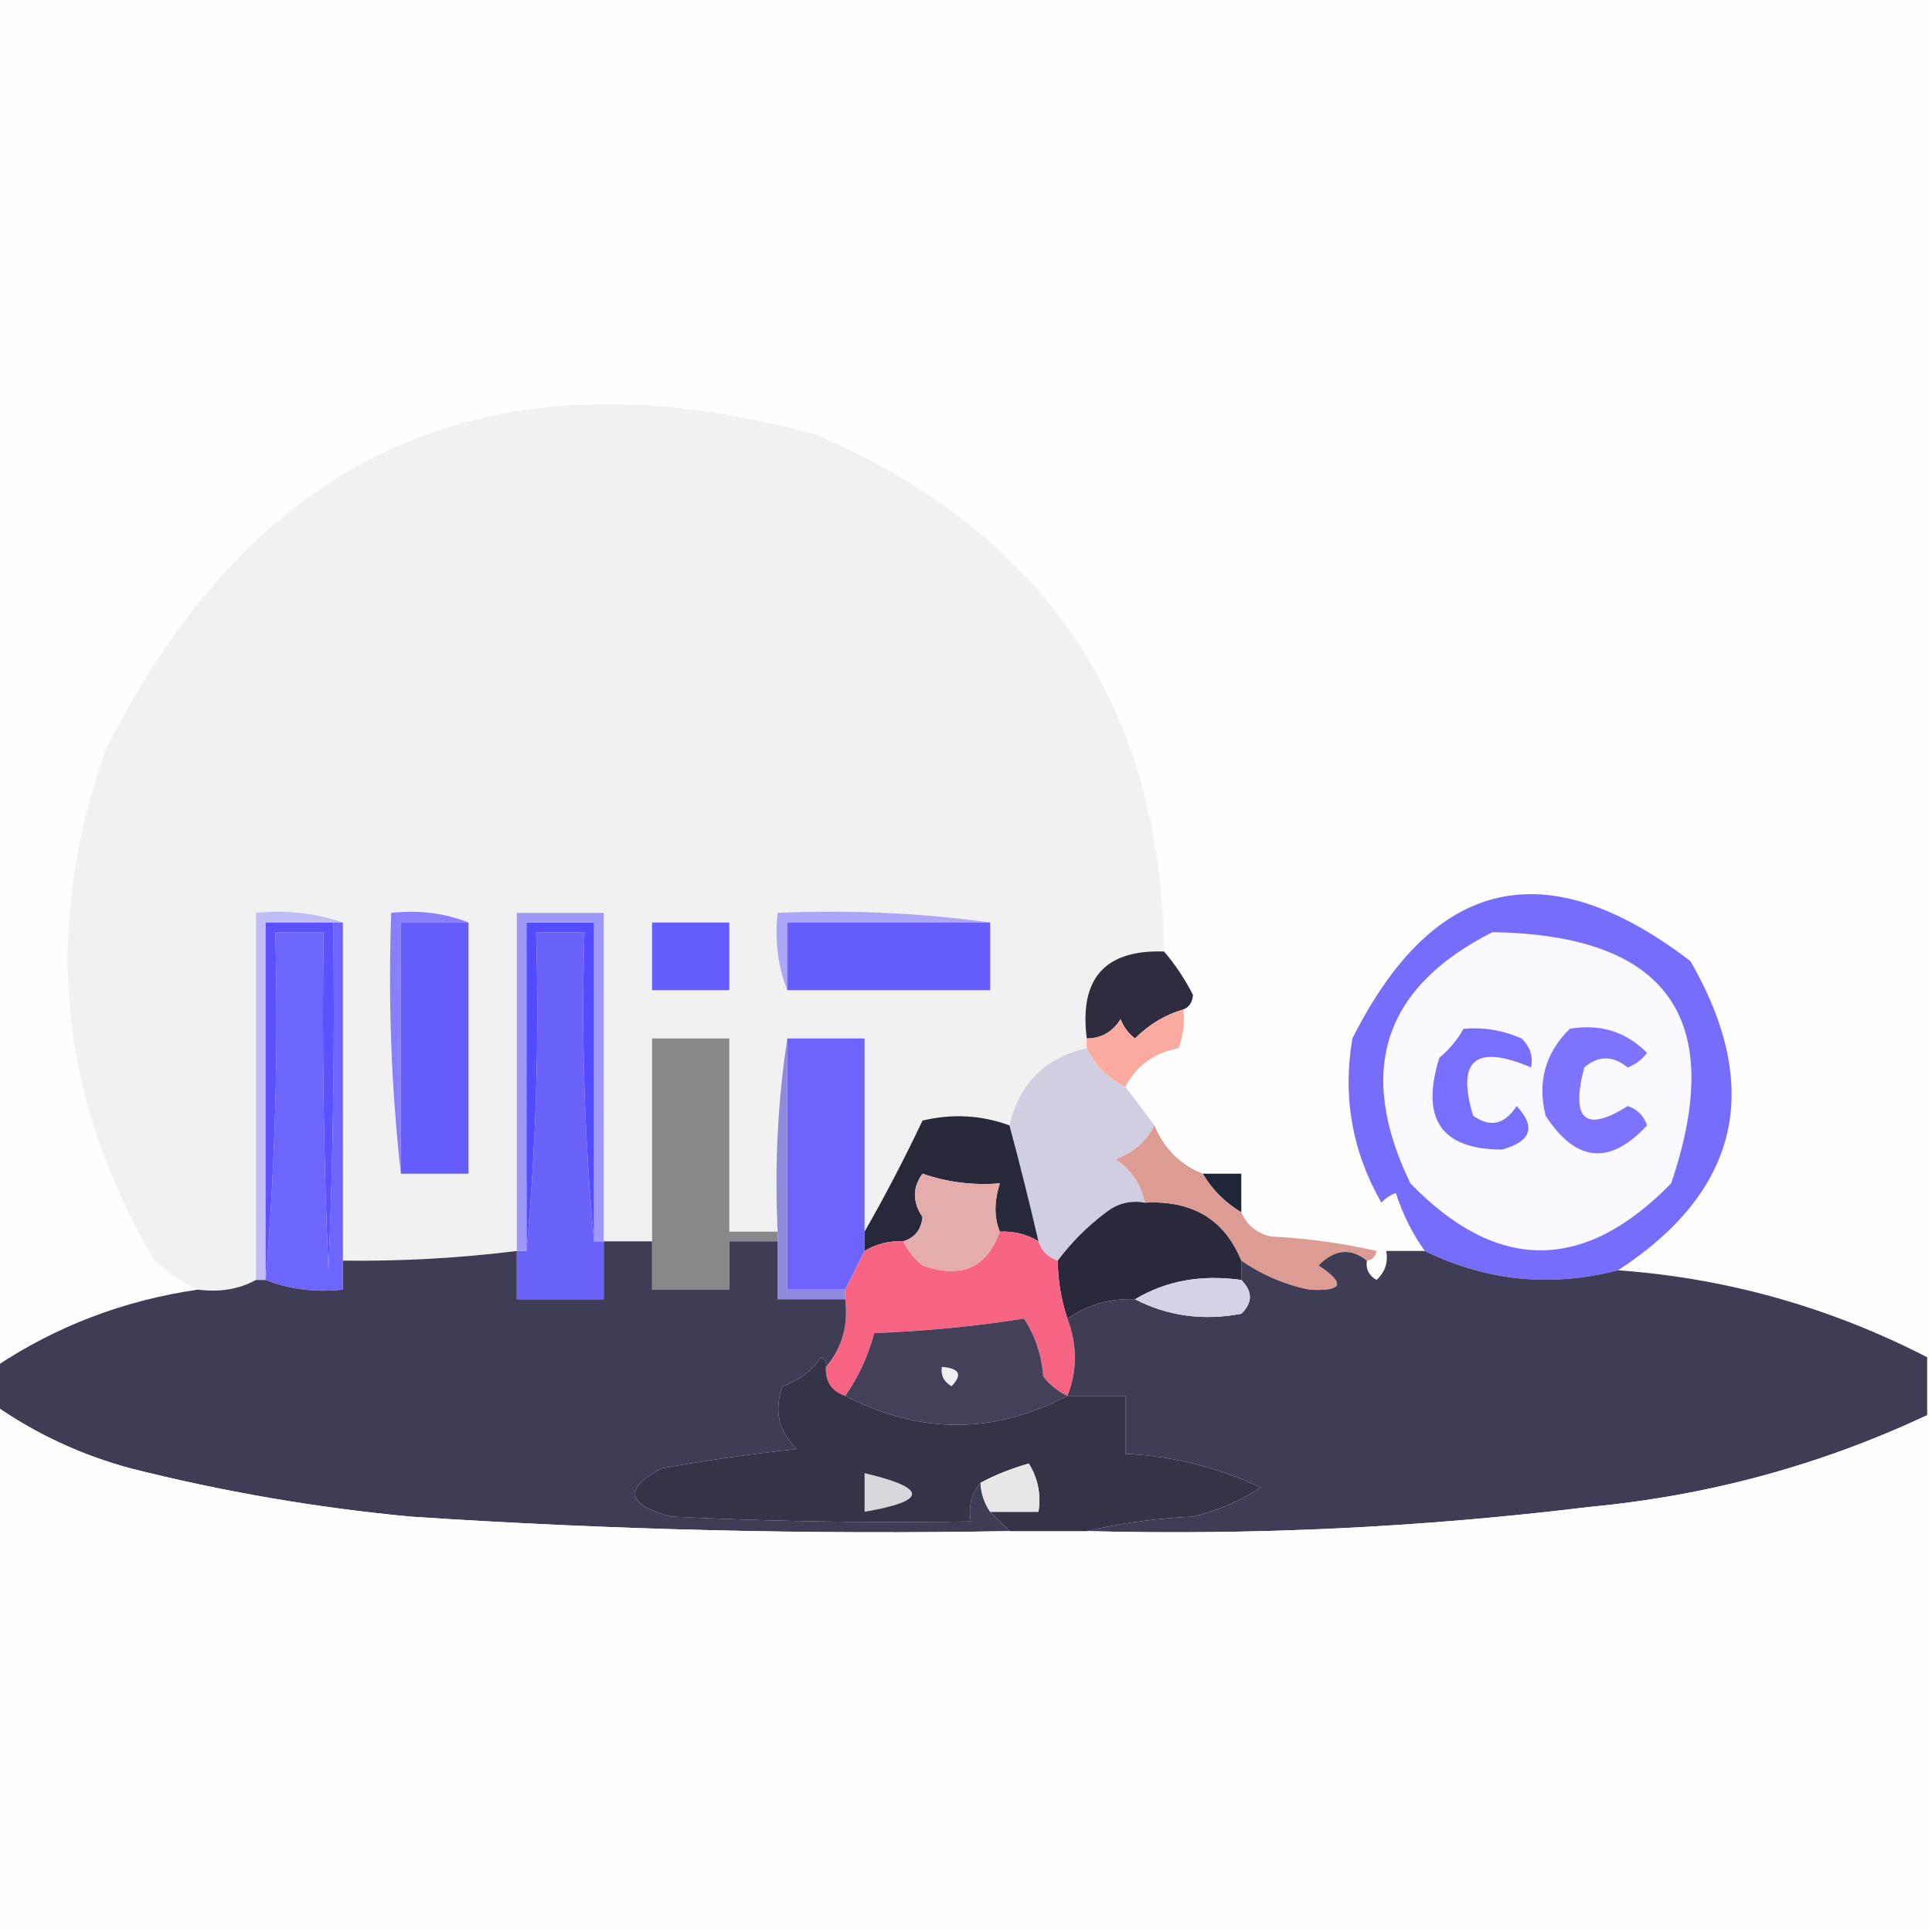
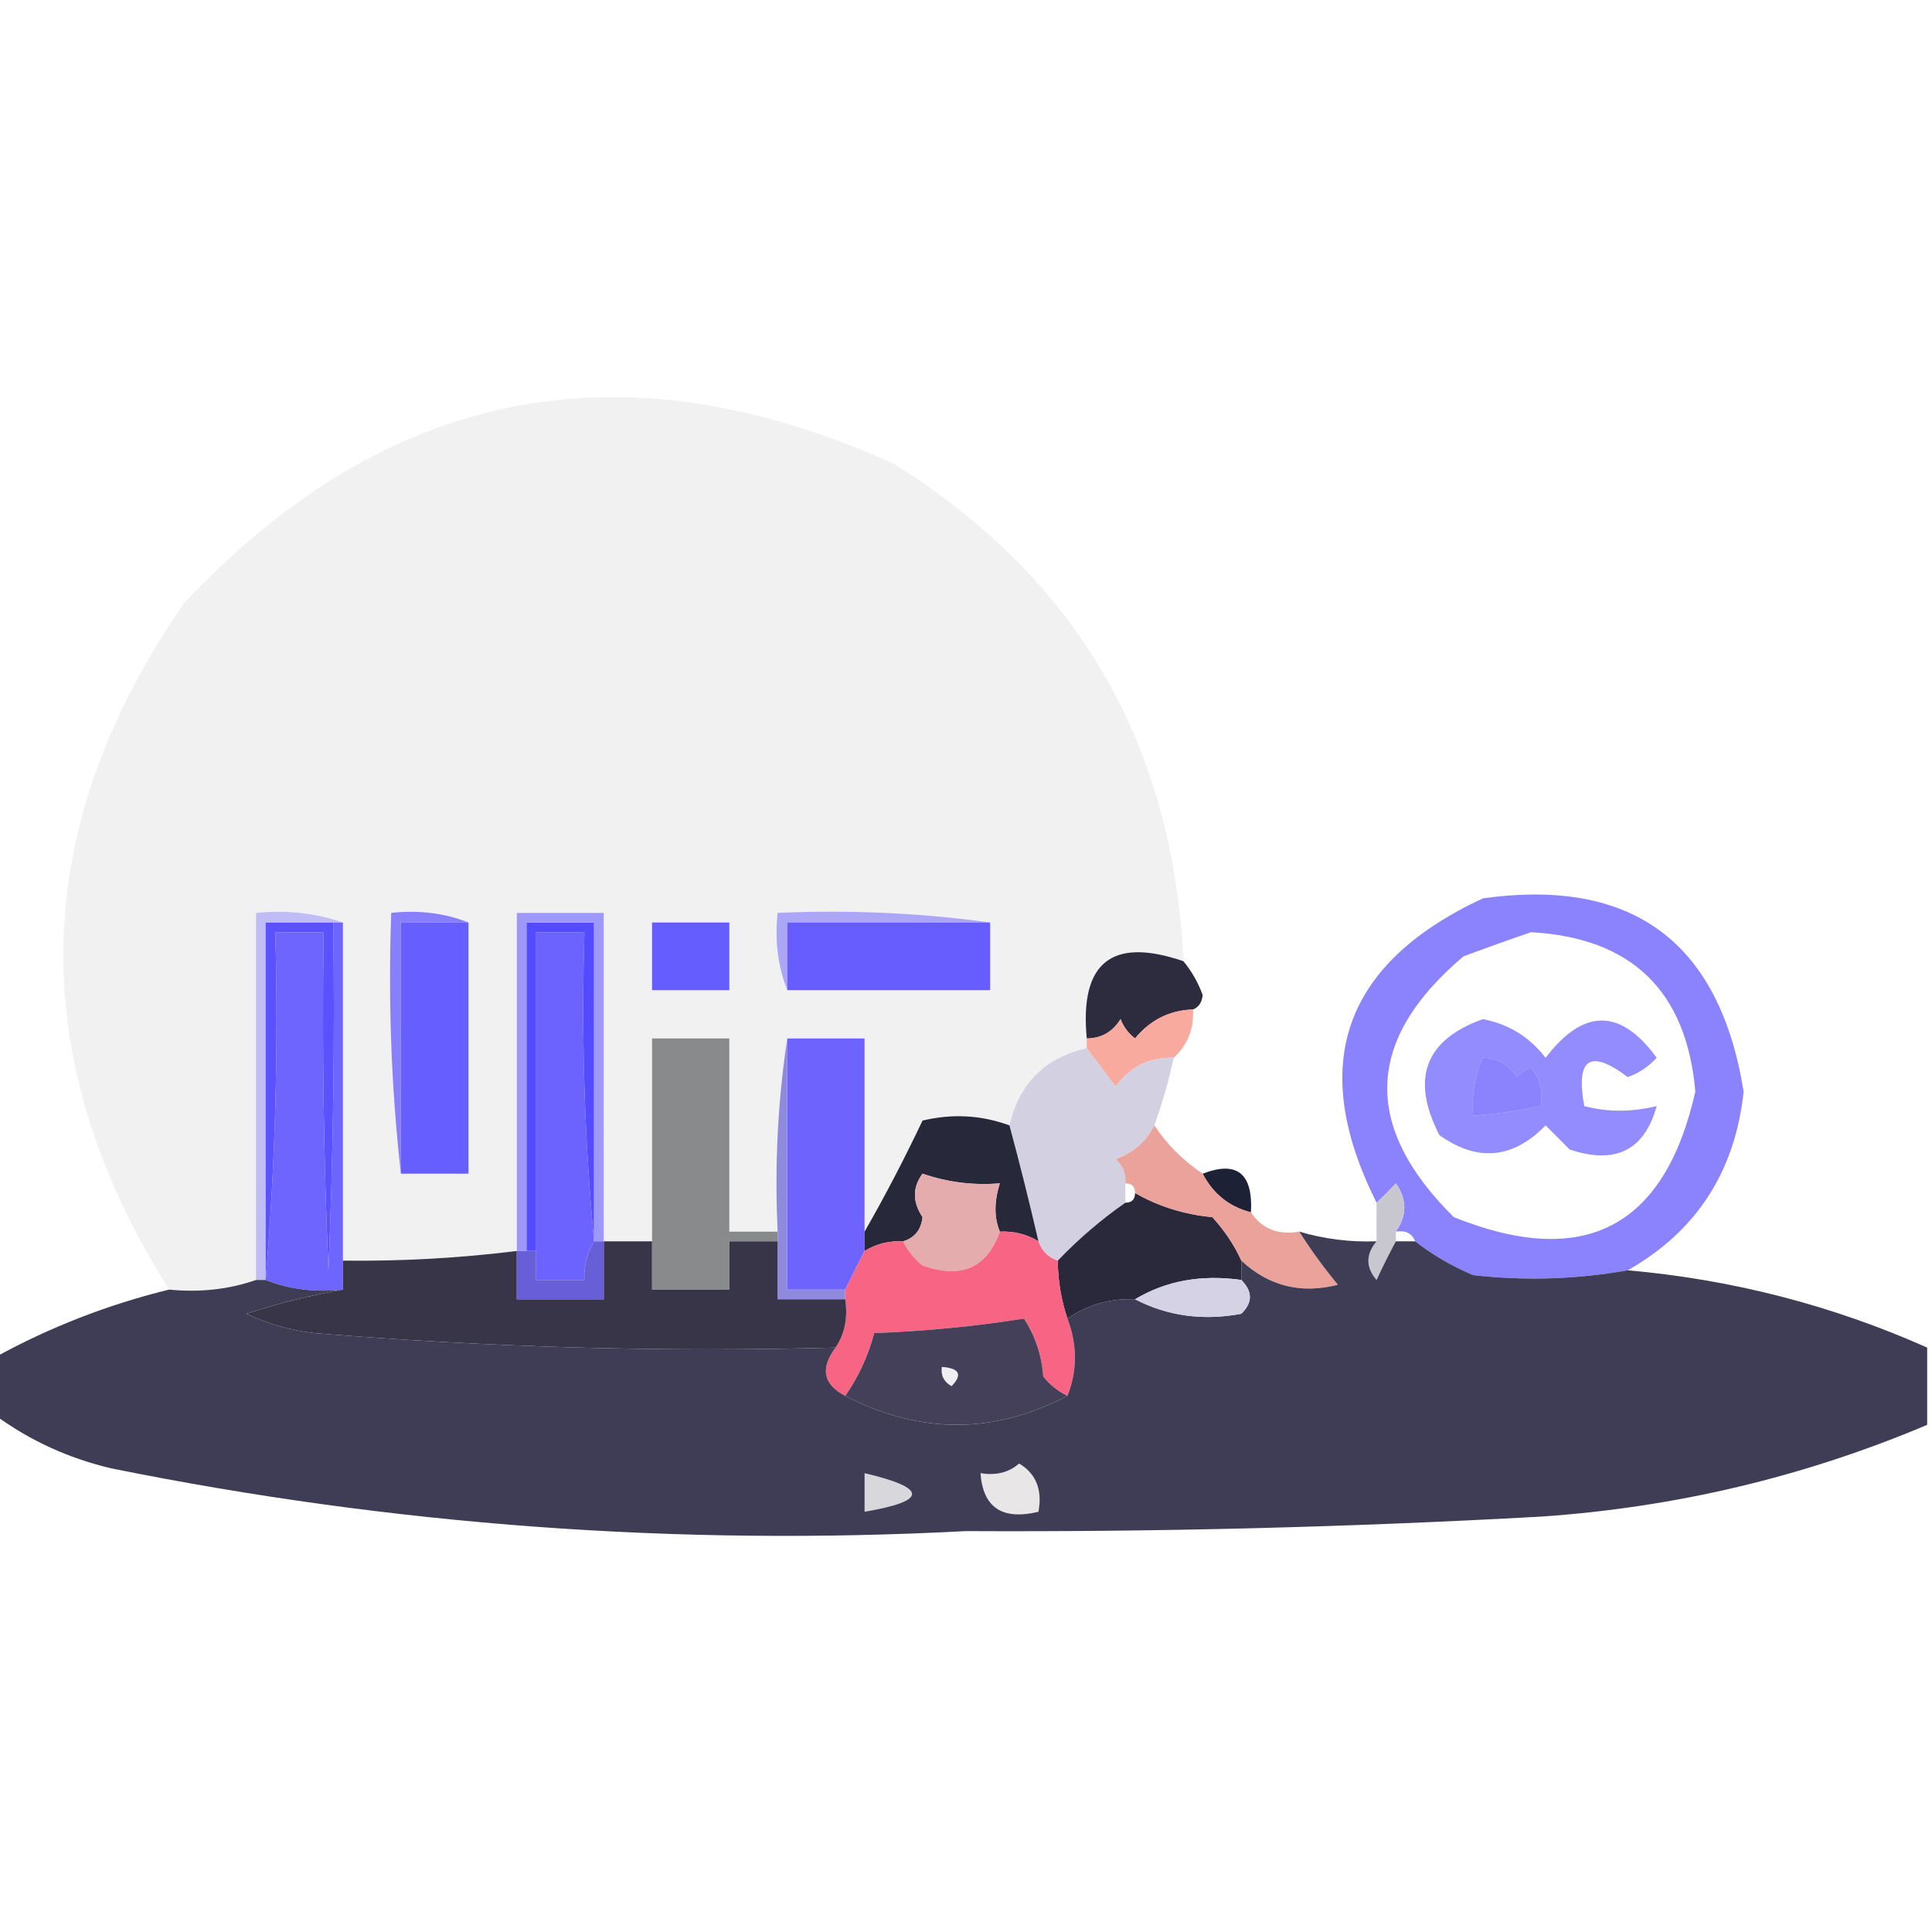
<svg xmlns="http://www.w3.org/2000/svg" version="1.1" width="200px" height="200px" style="shape-rendering:geometricPrecision; text-rendering:geometricPrecision; image-rendering:optimizeQuality; fill-rule:evenodd; clip-rule:evenodd">
  <g>
-     <path style="opacity:1" fill="#fefefe" d="M -0.5,-0.5 C 66.167,-0.5 132.833,-0.5 199.5,-0.5C 199.5,46.5 199.5,93.5 199.5,140.5C 189.384,135.306 178.717,132.306 167.5,131.5C 180.05,123.298 182.55,112.631 175,99.5C 160.084,88.089 148.417,90.756 140,107.5C 138.966,113.527 139.966,119.194 143,124.5C 143.414,124.043 143.914,123.709 144.5,123.5C 145.206,125.704 146.206,127.704 147.5,129.5C 146.167,129.5 144.833,129.5 143.5,129.5C 143.719,130.675 143.386,131.675 142.5,132.5C 141.702,132.043 141.369,131.376 141.5,130.5C 142.043,130.44 142.376,130.107 142.5,129.5C 138.878,128.675 135.211,128.175 131.5,128C 130.058,127.623 129.058,126.79 128.5,125.5C 128.5,124.167 128.5,122.833 128.5,121.5C 127.167,121.5 125.833,121.5 124.5,121.5C 122.184,120.578 120.517,118.911 119.5,116.5C 118.488,115.128 117.488,113.795 116.5,112.5C 117.646,110.333 119.479,109 122,108.5C 122.49,107.207 122.657,105.873 122.5,104.5C 123.097,104.265 123.43,103.765 123.5,103C 122.652,101.334 121.652,99.834 120.5,98.5C 120.175,73.067 108.175,55.234 84.5,45C 51.023,35.827 26.523,46.66 11,77.5C 4.35,95.965 6.017,113.632 16,130.5C 17.409,131.781 18.909,132.781 20.5,133.5C 12.83,134.609 5.83,137.276 -0.5,141.5C -0.5,94.167 -0.5,46.833 -0.5,-0.5 Z" />
+     <path style="opacity:0.993" fill="#f1f1f1" d="M 122.5,99.5 C 115.087,96.965 111.754,99.632 112.5,107.5C 112.5,107.833 112.5,108.167 112.5,108.5C 108.167,109.5 105.5,112.167 104.5,116.5C 101.592,115.431 98.592,115.264 95.5,116C 93.591,120.023 91.591,123.856 89.5,127.5C 89.5,120.833 89.5,114.167 89.5,107.5C 86.833,107.5 84.167,107.5 81.5,107.5C 80.509,113.979 80.176,120.646 80.5,127.5C 78.833,127.5 77.167,127.5 75.5,127.5C 75.5,120.833 75.5,114.167 75.5,107.5C 72.833,107.5 70.167,107.5 67.5,107.5C 67.5,114.5 67.5,121.5 67.5,128.5C 65.833,128.5 64.167,128.5 62.5,128.5C 62.5,117.167 62.5,105.833 62.5,94.5C 59.5,94.5 56.5,94.5 53.5,94.5C 53.5,106.167 53.5,117.833 53.5,129.5C 47.529,130.241 41.529,130.575 35.5,130.5C 35.5,118.833 35.5,107.167 35.5,95.5C 32.713,94.523 29.713,94.19 26.5,94.5C 26.5,107.167 26.5,119.833 26.5,132.5C 23.713,133.477 20.713,133.81 17.5,133.5C 2.419,109.524 2.919,85.857 19,62.5C 39.942,40.144 64.442,35.31 92.5,48C 111.486,59.844 121.486,77.01 122.5,99.5 Z" />
  </g>
  <g>
-     <path style="opacity:1" fill="#f1f1f1" d="M 120.5,98.5 C 114.378,98.294 111.711,101.294 112.5,107.5C 112.5,107.833 112.5,108.167 112.5,108.5C 108.167,109.5 105.5,112.167 104.5,116.5C 101.592,115.431 98.592,115.264 95.5,116C 93.591,120.023 91.591,123.856 89.5,127.5C 89.5,120.833 89.5,114.167 89.5,107.5C 86.833,107.5 84.167,107.5 81.5,107.5C 80.509,113.979 80.176,120.646 80.5,127.5C 78.833,127.5 77.167,127.5 75.5,127.5C 75.5,120.833 75.5,114.167 75.5,107.5C 72.833,107.5 70.167,107.5 67.5,107.5C 67.5,114.5 67.5,121.5 67.5,128.5C 65.833,128.5 64.167,128.5 62.5,128.5C 62.5,117.167 62.5,105.833 62.5,94.5C 59.5,94.5 56.5,94.5 53.5,94.5C 53.5,106.167 53.5,117.833 53.5,129.5C 47.529,130.241 41.529,130.575 35.5,130.5C 35.5,118.833 35.5,107.167 35.5,95.5C 32.713,94.523 29.713,94.19 26.5,94.5C 26.5,107.167 26.5,119.833 26.5,132.5C 24.735,133.461 22.735,133.795 20.5,133.5C 18.909,132.781 17.409,131.781 16,130.5C 6.017,113.632 4.35,95.965 11,77.5C 26.523,46.66 51.023,35.827 84.5,45C 108.175,55.234 120.175,73.067 120.5,98.5 Z" />
-   </g>
-   <g>
-     <path style="opacity:1" fill="#776dfd" d="M 167.5,131.5 C 160.556,133.291 153.889,132.624 147.5,129.5C 146.206,127.704 145.206,125.704 144.5,123.5C 143.914,123.709 143.414,124.043 143,124.5C 139.966,119.194 138.966,113.527 140,107.5C 148.417,90.756 160.084,88.089 175,99.5C 182.55,112.631 180.05,123.298 167.5,131.5 Z" />
+     <path style="opacity:0.79" fill="#6b62fd" d="M 168.5,131.5 C 163.195,132.442 157.861,132.609 152.5,132C 150.273,131.059 148.273,129.892 146.5,128.5C 146.158,127.662 145.492,127.328 144.5,127.5C 145.666,125.834 145.666,124.167 144.5,122.5C 143.818,123.243 143.151,123.909 142.5,124.5C 135.354,110.258 139.021,99.758 153.5,93C 169.007,90.837 178.007,97.503 180.5,113C 179.61,121.302 175.61,127.469 168.5,131.5 Z M 158.5,96.5 C 168.924,97.091 174.591,102.591 175.5,113C 172.332,127.085 163.999,131.418 150.5,126C 140.988,116.602 141.321,107.602 151.5,99C 153.927,98.098 156.26,97.264 158.5,96.5 Z M 153.5,109.5 C 155.017,109.511 156.184,110.177 157,111.5C 157.414,111.043 157.914,110.709 158.5,110.5C 159.429,111.689 159.762,113.022 159.5,114.5C 157.194,114.993 154.861,115.326 152.5,115.5C 152.325,113.379 152.659,111.379 153.5,109.5 Z" />
  </g>
  <g>
    <path style="opacity:1" fill="#aca6f8" d="M 102.5,95.5 C 95.5,95.5 88.5,95.5 81.5,95.5C 81.5,97.833 81.5,100.167 81.5,102.5C 80.527,100.052 80.194,97.385 80.5,94.5C 88.019,94.175 95.352,94.508 102.5,95.5 Z" />
  </g>
  <g>
    <path style="opacity:1" fill="#c0bdf6" d="M 35.5,95.5 C 35.167,95.5 34.833,95.5 34.5,95.5C 32.167,95.5 29.833,95.5 27.5,95.5C 27.5,107.833 27.5,120.167 27.5,132.5C 27.167,132.5 26.833,132.5 26.5,132.5C 26.5,119.833 26.5,107.167 26.5,94.5C 29.713,94.19 32.713,94.523 35.5,95.5 Z" />
  </g>
  <g>
    <path style="opacity:1" fill="#6e65fe" d="M 34.5,95.5 C 34.833,95.5 35.167,95.5 35.5,95.5C 35.5,107.167 35.5,118.833 35.5,130.5C 35.5,131.5 35.5,132.5 35.5,133.5C 32.615,133.806 29.948,133.473 27.5,132.5C 28.495,120.678 28.828,108.678 28.5,96.5C 30.167,96.5 31.833,96.5 33.5,96.5C 33.334,108.171 33.5,119.838 34,131.5C 34.5,119.505 34.666,107.505 34.5,95.5 Z" />
  </g>
  <g>
    <path style="opacity:1" fill="#5b51ff" d="M 34.5,95.5 C 34.666,107.505 34.5,119.505 34,131.5C 33.5,119.838 33.334,108.171 33.5,96.5C 31.833,96.5 30.167,96.5 28.5,96.5C 28.828,108.678 28.495,120.678 27.5,132.5C 27.5,120.167 27.5,107.833 27.5,95.5C 29.833,95.5 32.167,95.5 34.5,95.5 Z" />
  </g>
  <g>
    <path style="opacity:1" fill="#877ffc" d="M 48.5,95.5 C 46.167,95.5 43.833,95.5 41.5,95.5C 41.5,104.167 41.5,112.833 41.5,121.5C 40.507,112.682 40.173,103.682 40.5,94.5C 43.385,94.194 46.052,94.527 48.5,95.5 Z" />
  </g>
  <g>
-     <path style="opacity:1" fill="#665dff" d="M 48.5,95.5 C 48.5,104.167 48.5,112.833 48.5,121.5C 46.167,121.5 43.833,121.5 41.5,121.5C 41.5,112.833 41.5,104.167 41.5,95.5C 43.833,95.5 46.167,95.5 48.5,95.5 Z" />
+     <path style="opacity:1" fill="#675eff" d="M 48.5,95.5 C 48.5,104.167 48.5,112.833 48.5,121.5C 46.167,121.5 43.833,121.5 41.5,121.5C 41.5,112.833 41.5,104.167 41.5,95.5C 43.833,95.5 46.167,95.5 48.5,95.5 Z" />
  </g>
  <g>
-     <path style="opacity:1" fill="#6b62fa" d="M 61.5,128.5 C 61.833,128.5 62.167,128.5 62.5,128.5C 62.5,130.5 62.5,132.5 62.5,134.5C 59.5,134.5 56.5,134.5 53.5,134.5C 53.5,132.833 53.5,131.167 53.5,129.5C 53.833,129.5 54.167,129.5 54.5,129.5C 55.495,118.679 55.828,107.679 55.5,96.5C 57.167,96.5 58.833,96.5 60.5,96.5C 60.172,107.346 60.506,118.013 61.5,128.5 Z" />
+     <path style="opacity:1" fill="#6c63ff" d="M 61.5,128.5 C 60.766,129.708 60.433,131.041 60.5,132.5C 58.833,132.5 57.167,132.5 55.5,132.5C 55.5,131.5 55.5,130.5 55.5,129.5C 55.5,118.5 55.5,107.5 55.5,96.5C 57.167,96.5 58.833,96.5 60.5,96.5C 60.172,107.346 60.506,118.013 61.5,128.5 Z" />
  </g>
  <g>
-     <path style="opacity:1" fill="#544aff" d="M 61.5,128.5 C 60.506,118.013 60.172,107.346 60.5,96.5C 58.833,96.5 57.167,96.5 55.5,96.5C 55.828,107.679 55.495,118.679 54.5,129.5C 54.5,118.167 54.5,106.833 54.5,95.5C 56.833,95.5 59.167,95.5 61.5,95.5C 61.5,106.5 61.5,117.5 61.5,128.5 Z" />
+     <path style="opacity:1" fill="#544aff" d="M 61.5,128.5 C 60.506,118.013 60.172,107.346 60.5,96.5C 58.833,96.5 57.167,96.5 55.5,96.5C 55.5,107.5 55.5,118.5 55.5,129.5C 55.167,129.5 54.833,129.5 54.5,129.5C 54.5,118.167 54.5,106.833 54.5,95.5C 56.833,95.5 59.167,95.5 61.5,95.5C 61.5,106.5 61.5,117.5 61.5,128.5 Z" />
  </g>
  <g>
    <path style="opacity:1" fill="#9e98fa" d="M 62.5,128.5 C 62.167,128.5 61.833,128.5 61.5,128.5C 61.5,117.5 61.5,106.5 61.5,95.5C 59.167,95.5 56.833,95.5 54.5,95.5C 54.5,106.833 54.5,118.167 54.5,129.5C 54.167,129.5 53.833,129.5 53.5,129.5C 53.5,117.833 53.5,106.167 53.5,94.5C 56.5,94.5 59.5,94.5 62.5,94.5C 62.5,105.833 62.5,117.167 62.5,128.5 Z" />
  </g>
  <g>
    <path style="opacity:1" fill="#665dff" d="M 67.5,95.5 C 70.167,95.5 72.833,95.5 75.5,95.5C 75.5,97.833 75.5,100.167 75.5,102.5C 72.833,102.5 70.167,102.5 67.5,102.5C 67.5,100.167 67.5,97.833 67.5,95.5 Z" />
  </g>
  <g>
    <path style="opacity:1" fill="#675dff" d="M 102.5,95.5 C 102.5,97.833 102.5,100.167 102.5,102.5C 95.5,102.5 88.5,102.5 81.5,102.5C 81.5,100.167 81.5,97.833 81.5,95.5C 88.5,95.5 95.5,95.5 102.5,95.5 Z" />
  </g>
  <g>
-     <path style="opacity:1" fill="#faf9ff" d="M 154.5,96.5 C 172.613,96.77 178.78,105.436 173,122.5C 163.967,131.746 154.967,131.746 146,122.5C 140.376,110.859 143.21,102.192 154.5,96.5 Z" />
+     <path style="opacity:0.998" fill="#2d2b3e" d="M 122.5,99.5 C 123.355,100.531 124.022,101.697 124.5,103C 124.43,103.765 124.097,104.265 123.5,104.5C 121.071,104.585 119.071,105.585 117.5,107.5C 116.808,106.975 116.308,106.308 116,105.5C 115.184,106.823 114.017,107.489 112.5,107.5C 111.754,99.632 115.087,96.965 122.5,99.5 Z" />
  </g>
  <g>
-     <path style="opacity:1" fill="#2e2c3e" d="M 120.5,98.5 C 121.652,99.834 122.652,101.334 123.5,103C 123.43,103.765 123.097,104.265 122.5,104.5C 120.606,105.048 118.94,106.048 117.5,107.5C 116.808,106.975 116.308,106.308 116,105.5C 115.184,106.823 114.017,107.489 112.5,107.5C 111.711,101.294 114.378,98.294 120.5,98.5 Z" />
+     <path style="opacity:0.733" fill="#6b62ff" d="M 153.5,105.5 C 156.155,106.001 158.322,107.334 160,109.5C 163.925,104.36 167.758,104.36 171.5,109.5C 170.672,110.415 169.672,111.081 168.5,111.5C 164.6,108.553 163.1,109.553 164,114.5C 166.394,115.136 168.894,115.136 171.5,114.5C 170.236,119.079 167.236,120.579 162.5,119C 161.667,118.167 160.833,117.333 160,116.5C 156.603,119.981 152.936,120.314 149,117.5C 146.011,111.656 147.511,107.656 153.5,105.5 Z M 153.5,109.5 C 152.659,111.379 152.325,113.379 152.5,115.5C 154.861,115.326 157.194,114.993 159.5,114.5C 159.762,113.022 159.429,111.689 158.5,110.5C 157.914,110.709 157.414,111.043 157,111.5C 156.184,110.177 155.017,109.511 153.5,109.5 Z" />
  </g>
  <g>
-     <path style="opacity:1" fill="#796fff" d="M 151.5,106.5 C 153.591,106.318 155.591,106.652 157.5,107.5C 158.386,108.325 158.719,109.325 158.5,110.5C 152.745,108.054 150.745,109.721 152.5,115.5C 154.259,116.754 155.759,116.421 157,114.5C 159.021,116.651 158.521,118.151 155.5,119C 149.195,118.994 147.029,115.828 149,109.5C 150.045,108.627 150.878,107.627 151.5,106.5 Z" />
-   </g>
-   <g>
-     <path style="opacity:1" fill="#7e73ff" d="M 162.5,106.5 C 165.665,105.964 168.331,106.797 170.5,109C 169.975,109.692 169.308,110.192 168.5,110.5C 166.958,109.253 165.458,109.253 164,110.5C 162.588,115.941 164.088,117.274 168.5,114.5C 169.5,114.833 170.167,115.5 170.5,116.5C 166.645,120.667 163.145,120.334 160,115.5C 159.131,112.007 159.964,109.007 162.5,106.5 Z" />
-   </g>
-   <g>
-     <path style="opacity:1" fill="#878889" d="M 80.5,127.5 C 80.5,127.833 80.5,128.167 80.5,128.5C 78.833,128.5 77.167,128.5 75.5,128.5C 75.5,130.167 75.5,131.833 75.5,133.5C 72.833,133.5 70.167,133.5 67.5,133.5C 67.5,131.833 67.5,130.167 67.5,128.5C 67.5,121.5 67.5,114.5 67.5,107.5C 70.167,107.5 72.833,107.5 75.5,107.5C 75.5,114.167 75.5,120.833 75.5,127.5C 77.167,127.5 78.833,127.5 80.5,127.5 Z" />
+     <path style="opacity:1" fill="#898a8b" d="M 80.5,127.5 C 80.5,127.833 80.5,128.167 80.5,128.5C 78.833,128.5 77.167,128.5 75.5,128.5C 75.5,130.167 75.5,131.833 75.5,133.5C 72.833,133.5 70.167,133.5 67.5,133.5C 67.5,131.833 67.5,130.167 67.5,128.5C 67.5,121.5 67.5,114.5 67.5,107.5C 70.167,107.5 72.833,107.5 75.5,107.5C 75.5,114.167 75.5,120.833 75.5,127.5C 77.167,127.5 78.833,127.5 80.5,127.5 Z" />
  </g>
  <g>
    <path style="opacity:1" fill="#908adf" d="M 81.5,107.5 C 81.5,116.167 81.5,124.833 81.5,133.5C 83.5,133.5 85.5,133.5 87.5,133.5C 87.5,133.833 87.5,134.167 87.5,134.5C 85.167,134.5 82.833,134.5 80.5,134.5C 80.5,132.5 80.5,130.5 80.5,128.5C 80.5,128.167 80.5,127.833 80.5,127.5C 80.176,120.646 80.509,113.979 81.5,107.5 Z" />
  </g>
  <g>
    <path style="opacity:1" fill="#6e63fd" d="M 81.5,107.5 C 84.167,107.5 86.833,107.5 89.5,107.5C 89.5,114.167 89.5,120.833 89.5,127.5C 89.5,128.167 89.5,128.833 89.5,129.5C 88.833,130.833 88.167,132.167 87.5,133.5C 85.5,133.5 83.5,133.5 81.5,133.5C 81.5,124.833 81.5,116.167 81.5,107.5 Z" />
  </g>
  <g>
-     <path style="opacity:1" fill="#faaa9e" d="M 122.5,104.5 C 122.657,105.873 122.49,107.207 122,108.5C 119.479,109 117.646,110.333 116.5,112.5C 114.736,111.674 113.402,110.341 112.5,108.5C 112.5,108.167 112.5,107.833 112.5,107.5C 114.017,107.489 115.184,106.823 116,105.5C 116.308,106.308 116.808,106.975 117.5,107.5C 118.94,106.048 120.606,105.048 122.5,104.5 Z" />
+     <path style="opacity:1" fill="#f9aa9e" d="M 123.5,104.5 C 123.608,106.514 122.942,108.18 121.5,109.5C 118.951,109.441 116.951,110.441 115.5,112.5C 114.476,111.148 113.476,109.815 112.5,108.5C 112.5,108.167 112.5,107.833 112.5,107.5C 114.017,107.489 115.184,106.823 116,105.5C 116.308,106.308 116.808,106.975 117.5,107.5C 119.071,105.585 121.071,104.585 123.5,104.5 Z" />
  </g>
  <g>
-     <path style="opacity:1" fill="#d1cee1" d="M 112.5,108.5 C 113.402,110.341 114.736,111.674 116.5,112.5C 117.488,113.795 118.488,115.128 119.5,116.5C 118.684,118.144 117.35,119.31 115.5,120C 117.141,121.129 118.141,122.629 118.5,124.5C 117.022,124.238 115.689,124.571 114.5,125.5C 112.563,126.954 110.897,128.621 109.5,130.5C 108.5,130.167 107.833,129.5 107.5,128.5C 106.589,124.543 105.589,120.543 104.5,116.5C 105.5,112.167 108.167,109.5 112.5,108.5 Z" />
+     <path style="opacity:1" fill="#d3d0e2" d="M 112.5,108.5 C 113.476,109.815 114.476,111.148 115.5,112.5C 116.951,110.441 118.951,109.441 121.5,109.5C 120.985,111.894 120.319,114.228 119.5,116.5C 118.684,118.144 117.35,119.31 115.5,120C 116.252,120.671 116.586,121.504 116.5,122.5C 116.5,123.167 116.5,123.833 116.5,124.5C 113.971,126.265 111.638,128.265 109.5,130.5C 108.5,130.167 107.833,129.5 107.5,128.5C 106.589,124.543 105.589,120.543 104.5,116.5C 105.5,112.167 108.167,109.5 112.5,108.5 Z" />
  </g>
  <g>
    <path style="opacity:1" fill="#28283b" d="M 104.5,116.5 C 105.589,120.543 106.589,124.543 107.5,128.5C 106.292,127.766 104.959,127.433 103.5,127.5C 102.904,126.065 102.904,124.398 103.5,122.5C 100.751,122.726 98.084,122.393 95.5,121.5C 94.453,122.922 94.453,124.422 95.5,126C 95.361,127.301 94.695,128.134 93.5,128.5C 92.041,128.433 90.708,128.766 89.5,129.5C 89.5,128.833 89.5,128.167 89.5,127.5C 91.591,123.856 93.591,120.023 95.5,116C 98.592,115.264 101.592,115.431 104.5,116.5 Z" />
  </g>
  <g>
-     <path style="opacity:1" fill="#20263a" d="M 124.5,121.5 C 125.833,121.5 127.167,121.5 128.5,121.5C 128.5,122.833 128.5,124.167 128.5,125.5C 126.833,124.5 125.5,123.167 124.5,121.5 Z" />
+     <path style="opacity:1" fill="#1d2135" d="M 129.5,125.5 C 127.251,124.92 125.585,123.587 124.5,121.5C 128.051,120.13 129.718,121.464 129.5,125.5 Z" />
  </g>
  <g>
-     <path style="opacity:1" fill="#2a293c" d="M 118.5,124.5 C 123.427,124.23 126.761,126.23 128.5,130.5C 128.5,131.167 128.5,131.833 128.5,132.5C 124.351,131.92 120.684,132.586 117.5,134.5C 114.921,134.394 112.588,135.061 110.5,136.5C 109.85,134.565 109.517,132.565 109.5,130.5C 110.897,128.621 112.563,126.954 114.5,125.5C 115.689,124.571 117.022,124.238 118.5,124.5 Z" />
+     <path style="opacity:1" fill="#2a293c" d="M 117.5,123.5 C 119.921,124.891 122.588,125.725 125.5,126C 126.781,127.409 127.781,128.909 128.5,130.5C 128.5,131.167 128.5,131.833 128.5,132.5C 124.351,131.92 120.684,132.586 117.5,134.5C 114.921,134.394 112.588,135.061 110.5,136.5C 109.85,134.565 109.517,132.565 109.5,130.5C 111.638,128.265 113.971,126.265 116.5,124.5C 117.167,124.5 117.5,124.167 117.5,123.5 Z" />
  </g>
  <g>
-     <path style="opacity:1" fill="#e5acac" d="M 103.5,127.5 C 102.172,131.254 99.506,132.421 95.5,131C 94.62,130.292 93.953,129.458 93.5,128.5C 94.695,128.134 95.361,127.301 95.5,126C 94.453,124.422 94.453,122.922 95.5,121.5C 98.084,122.393 100.751,122.726 103.5,122.5C 102.904,124.398 102.904,126.065 103.5,127.5 Z" />
+     <path style="opacity:1" fill="#e4acac" d="M 103.5,127.5 C 102.172,131.254 99.506,132.421 95.5,131C 94.62,130.292 93.953,129.458 93.5,128.5C 94.695,128.134 95.361,127.301 95.5,126C 94.453,124.422 94.453,122.922 95.5,121.5C 98.084,122.393 100.751,122.726 103.5,122.5C 102.904,124.398 102.904,126.065 103.5,127.5 Z" />
  </g>
  <g>
-     <path style="opacity:1" fill="#f86584" d="M 103.5,127.5 C 104.959,127.433 106.292,127.766 107.5,128.5C 107.833,129.5 108.5,130.167 109.5,130.5C 109.517,132.565 109.85,134.565 110.5,136.5C 111.53,139.229 111.53,141.896 110.5,144.5C 109.542,144.047 108.708,143.381 108,142.5C 107.83,140.285 107.163,138.285 106,136.5C 100.917,137.307 95.75,137.807 90.5,138C 89.871,140.375 88.871,142.541 87.5,144.5C 86.094,144.027 85.427,143.027 85.5,141.5C 87.163,139.562 87.829,137.228 87.5,134.5C 87.5,134.167 87.5,133.833 87.5,133.5C 88.167,132.167 88.833,130.833 89.5,129.5C 90.708,128.766 92.041,128.433 93.5,128.5C 93.953,129.458 94.62,130.292 95.5,131C 99.506,132.421 102.172,131.254 103.5,127.5 Z" />
+     <path style="opacity:0.867" fill="#e7948a" d="M 119.5,116.5 C 120.806,118.473 122.473,120.139 124.5,121.5C 125.585,123.587 127.251,124.92 129.5,125.5C 130.635,127.213 132.302,127.88 134.5,127.5C 135.702,129.392 137.035,131.226 138.5,133C 134.673,133.976 131.34,133.143 128.5,130.5C 127.781,128.909 126.781,127.409 125.5,126C 122.588,125.725 119.921,124.891 117.5,123.5C 117.5,122.833 117.167,122.5 116.5,122.5C 116.586,121.504 116.252,120.671 115.5,120C 117.35,119.31 118.684,118.144 119.5,116.5 Z" />
  </g>
  <g>
-     <path style="opacity:1" fill="#dc9c94" d="M 119.5,116.5 C 120.517,118.911 122.184,120.578 124.5,121.5C 125.5,123.167 126.833,124.5 128.5,125.5C 129.058,126.79 130.058,127.623 131.5,128C 135.211,128.175 138.878,128.675 142.5,129.5C 142.376,130.107 142.043,130.44 141.5,130.5C 139.815,129.156 138.148,129.323 136.5,131C 139.351,132.881 139.018,133.715 135.5,133.5C 132.971,132.975 130.638,131.975 128.5,130.5C 126.761,126.23 123.427,124.23 118.5,124.5C 118.141,122.629 117.141,121.129 115.5,120C 117.35,119.31 118.684,118.144 119.5,116.5 Z" />
+     <path style="opacity:1" fill="#f86584" d="M 103.5,127.5 C 104.959,127.433 106.292,127.766 107.5,128.5C 107.833,129.5 108.5,130.167 109.5,130.5C 109.517,132.565 109.85,134.565 110.5,136.5C 111.53,139.229 111.53,141.896 110.5,144.5C 109.542,144.047 108.708,143.381 108,142.5C 107.83,140.285 107.163,138.285 106,136.5C 100.917,137.307 95.75,137.807 90.5,138C 89.871,140.375 88.871,142.541 87.5,144.5C 85.216,143.323 84.882,141.656 86.5,139.5C 87.451,138.081 87.784,136.415 87.5,134.5C 87.5,134.167 87.5,133.833 87.5,133.5C 88.167,132.167 88.833,130.833 89.5,129.5C 90.708,128.766 92.041,128.433 93.5,128.5C 93.953,129.458 94.62,130.292 95.5,131C 99.506,132.421 102.172,131.254 103.5,127.5 Z" />
  </g>
  <g>
-     <path style="opacity:1" fill="#3f3d55" d="M 141.5,130.5 C 141.369,131.376 141.702,132.043 142.5,132.5C 143.386,131.675 143.719,130.675 143.5,129.5C 144.833,129.5 146.167,129.5 147.5,129.5C 153.889,132.624 160.556,133.291 167.5,131.5C 178.717,132.306 189.384,135.306 199.5,140.5C 199.5,142.5 199.5,144.5 199.5,146.5C 188.475,151.675 176.808,154.842 164.5,156C 147.232,158.114 129.899,158.948 112.5,158.5C 115.977,157.677 119.644,157.177 123.5,157C 126.032,156.381 128.365,155.381 130.5,154C 126.109,151.902 121.442,150.736 116.5,150.5C 116.5,148.5 116.5,146.5 116.5,144.5C 114.5,144.5 112.5,144.5 110.5,144.5C 111.53,141.896 111.53,139.229 110.5,136.5C 112.588,135.061 114.921,134.394 117.5,134.5C 120.885,136.245 124.552,136.745 128.5,136C 129.684,134.855 129.684,133.688 128.5,132.5C 128.5,131.833 128.5,131.167 128.5,130.5C 130.638,131.975 132.971,132.975 135.5,133.5C 139.018,133.715 139.351,132.881 136.5,131C 138.148,129.323 139.815,129.156 141.5,130.5 Z" />
+     <path style="opacity:1" fill="#c8c7cf" d="M 144.5,127.5 C 144.5,127.833 144.5,128.167 144.5,128.5C 143.839,129.718 143.172,131.051 142.5,132.5C 141.374,131.192 141.374,129.858 142.5,128.5C 142.5,127.167 142.5,125.833 142.5,124.5C 143.151,123.909 143.818,123.243 144.5,122.5C 145.666,124.167 145.666,125.834 144.5,127.5 Z" />
+   </g>
+   <g>
+     <path style="opacity:1" fill="#383549" d="M 62.5,128.5 C 64.167,128.5 65.833,128.5 67.5,128.5C 67.5,130.167 67.5,131.833 67.5,133.5C 70.167,133.5 72.833,133.5 75.5,133.5C 75.5,131.833 75.5,130.167 75.5,128.5C 77.167,128.5 78.833,128.5 80.5,128.5C 80.5,130.5 80.5,132.5 80.5,134.5C 82.833,134.5 85.167,134.5 87.5,134.5C 87.784,136.415 87.451,138.081 86.5,139.5C 68.56,139.983 50.56,139.483 32.5,138C 30.048,137.71 27.715,137.044 25.5,136C 28.834,134.916 32.168,134.082 35.5,133.5C 35.5,132.5 35.5,131.5 35.5,130.5C 41.529,130.575 47.529,130.241 53.5,129.5C 53.5,131.167 53.5,132.833 53.5,134.5C 56.5,134.5 59.5,134.5 62.5,134.5C 62.5,132.5 62.5,130.5 62.5,128.5 Z" />
+   </g>
+   <g>
+     <path style="opacity:1" fill="#675ed8" d="M 61.5,128.5 C 61.833,128.5 62.167,128.5 62.5,128.5C 62.5,130.5 62.5,132.5 62.5,134.5C 59.5,134.5 56.5,134.5 53.5,134.5C 53.5,132.833 53.5,131.167 53.5,129.5C 53.833,129.5 54.167,129.5 54.5,129.5C 54.833,129.5 55.167,129.5 55.5,129.5C 55.5,130.5 55.5,131.5 55.5,132.5C 57.167,132.5 58.833,132.5 60.5,132.5C 60.433,131.041 60.766,129.708 61.5,128.5 Z" />
+   </g>
+   <g>
+     <path style="opacity:0.984" fill="#3c3a52" d="M 134.5,127.5 C 137.096,128.265 139.763,128.599 142.5,128.5C 141.374,129.858 141.374,131.192 142.5,132.5C 143.172,131.051 143.839,129.718 144.5,128.5C 145.167,128.5 145.833,128.5 146.5,128.5C 148.273,129.892 150.273,131.059 152.5,132C 157.861,132.609 163.195,132.442 168.5,131.5C 179.315,132.453 189.648,135.12 199.5,139.5C 199.5,142.167 199.5,144.833 199.5,147.5C 186.758,152.884 173.425,156.051 159.5,157C 139.691,158.099 119.857,158.599 100,158.5C 70.198,160.069 40.698,157.903 11.5,152C 7.085,150.957 3.085,149.124 -0.5,146.5C -0.5,144.5 -0.5,142.5 -0.5,140.5C 5.162,137.389 11.162,135.055 17.5,133.5C 20.713,133.81 23.713,133.477 26.5,132.5C 26.833,132.5 27.167,132.5 27.5,132.5C 29.948,133.473 32.615,133.806 35.5,133.5C 32.168,134.082 28.834,134.916 25.5,136C 27.715,137.044 30.048,137.71 32.5,138C 50.56,139.483 68.56,139.983 86.5,139.5C 84.882,141.656 85.216,143.323 87.5,144.5C 95.218,148.489 102.884,148.489 110.5,144.5C 111.53,141.896 111.53,139.229 110.5,136.5C 112.588,135.061 114.921,134.394 117.5,134.5C 120.885,136.245 124.552,136.745 128.5,136C 129.684,134.855 129.684,133.688 128.5,132.5C 128.5,131.833 128.5,131.167 128.5,130.5C 131.34,133.143 134.673,133.976 138.5,133C 137.035,131.226 135.702,129.392 134.5,127.5 Z" />
  </g>
  <g>
    <path style="opacity:1" fill="#d5d2e5" d="M 128.5,132.5 C 129.684,133.688 129.684,134.855 128.5,136C 124.552,136.745 120.885,136.245 117.5,134.5C 120.684,132.586 124.351,131.92 128.5,132.5 Z" />
-   </g>
-   <g>
-     <path style="opacity:1" fill="#3f3d55" d="M 62.5,128.5 C 64.167,128.5 65.833,128.5 67.5,128.5C 67.5,130.167 67.5,131.833 67.5,133.5C 70.167,133.5 72.833,133.5 75.5,133.5C 75.5,131.833 75.5,130.167 75.5,128.5C 77.167,128.5 78.833,128.5 80.5,128.5C 80.5,130.5 80.5,132.5 80.5,134.5C 82.833,134.5 85.167,134.5 87.5,134.5C 87.829,137.228 87.163,139.562 85.5,141.5C 85.565,141.062 85.399,140.728 85,140.5C 84.009,141.939 82.676,142.939 81,143.5C 80.104,146.025 80.604,148.192 82.5,150C 77.81,150.503 73.143,151.17 68.5,152C 64.516,154.098 64.849,155.765 69.5,157C 79.828,157.5 90.161,157.666 100.5,157.5C 100.232,155.901 100.566,154.568 101.5,153.5C 101.557,154.609 101.89,155.609 102.5,156.5C 103.167,157.167 103.833,157.833 104.5,158.5C 83.805,158.871 63.139,158.371 42.5,157C 32.704,156.077 23.037,154.41 13.5,152C 8.416,150.623 3.749,148.457 -0.5,145.5C -0.5,144.167 -0.5,142.833 -0.5,141.5C 5.83,137.276 12.83,134.609 20.5,133.5C 22.735,133.795 24.735,133.461 26.5,132.5C 26.833,132.5 27.167,132.5 27.5,132.5C 29.948,133.473 32.615,133.806 35.5,133.5C 35.5,132.5 35.5,131.5 35.5,130.5C 41.529,130.575 47.529,130.241 53.5,129.5C 53.5,131.167 53.5,132.833 53.5,134.5C 56.5,134.5 59.5,134.5 62.5,134.5C 62.5,132.5 62.5,130.5 62.5,128.5 Z" />
  </g>
  <g>
    <path style="opacity:1" fill="#454059" d="M 110.5,144.5 C 102.884,148.489 95.218,148.489 87.5,144.5C 88.871,142.541 89.871,140.375 90.5,138C 95.75,137.807 100.917,137.307 106,136.5C 107.163,138.285 107.83,140.285 108,142.5C 108.708,143.381 109.542,144.047 110.5,144.5 Z" />
  </g>
  <g>
    <path style="opacity:1" fill="#efeef0" d="M 97.5,141.5 C 99.337,141.639 99.67,142.306 98.5,143.5C 97.703,143.043 97.369,142.376 97.5,141.5 Z" />
  </g>
  <g>
-     <path style="opacity:1" fill="#fefefe" d="M -0.5,145.5 C 3.749,148.457 8.416,150.623 13.5,152C 23.037,154.41 32.704,156.077 42.5,157C 63.139,158.371 83.805,158.871 104.5,158.5C 107.167,158.5 109.833,158.5 112.5,158.5C 129.899,158.948 147.232,158.114 164.5,156C 176.808,154.842 188.475,151.675 199.5,146.5C 199.5,164.167 199.5,181.833 199.5,199.5C 132.833,199.5 66.167,199.5 -0.5,199.5C -0.5,181.5 -0.5,163.5 -0.5,145.5 Z" />
-   </g>
-   <g>
-     <path style="opacity:1" fill="#343348" d="M 85.5,141.5 C 85.427,143.027 86.094,144.027 87.5,144.5C 95.218,148.489 102.884,148.489 110.5,144.5C 112.5,144.5 114.5,144.5 116.5,144.5C 116.5,146.5 116.5,148.5 116.5,150.5C 121.442,150.736 126.109,151.902 130.5,154C 128.365,155.381 126.032,156.381 123.5,157C 119.644,157.177 115.977,157.677 112.5,158.5C 109.833,158.5 107.167,158.5 104.5,158.5C 103.833,157.833 103.167,157.167 102.5,156.5C 104.167,156.5 105.833,156.5 107.5,156.5C 107.785,154.712 107.452,153.045 106.5,151.5C 104.664,152.028 102.997,152.694 101.5,153.5C 100.566,154.568 100.232,155.901 100.5,157.5C 90.161,157.666 79.828,157.5 69.5,157C 64.849,155.765 64.516,154.098 68.5,152C 73.143,151.17 77.81,150.503 82.5,150C 80.604,148.192 80.104,146.025 81,143.5C 82.676,142.939 84.009,141.939 85,140.5C 85.399,140.728 85.565,141.062 85.5,141.5 Z" />
-   </g>
-   <g>
-     <path style="opacity:1" fill="#e9e6e7" d="M 102.5,156.5 C 101.89,155.609 101.557,154.609 101.5,153.5C 102.997,152.694 104.664,152.028 106.5,151.5C 107.452,153.045 107.785,154.712 107.5,156.5C 105.833,156.5 104.167,156.5 102.5,156.5 Z" />
+     <path style="opacity:1" fill="#e9e6e7" d="M 105.5,151.5 C 107.256,152.552 107.923,154.219 107.5,156.5C 103.759,157.401 101.759,156.068 101.5,152.5C 103.099,152.768 104.432,152.434 105.5,151.5 Z" />
  </g>
  <g>
    <path style="opacity:1" fill="#d8d8dc" d="M 89.5,152.5 C 96.053,154.045 96.053,155.378 89.5,156.5C 89.5,155.167 89.5,153.833 89.5,152.5 Z" />
  </g>
</svg>
